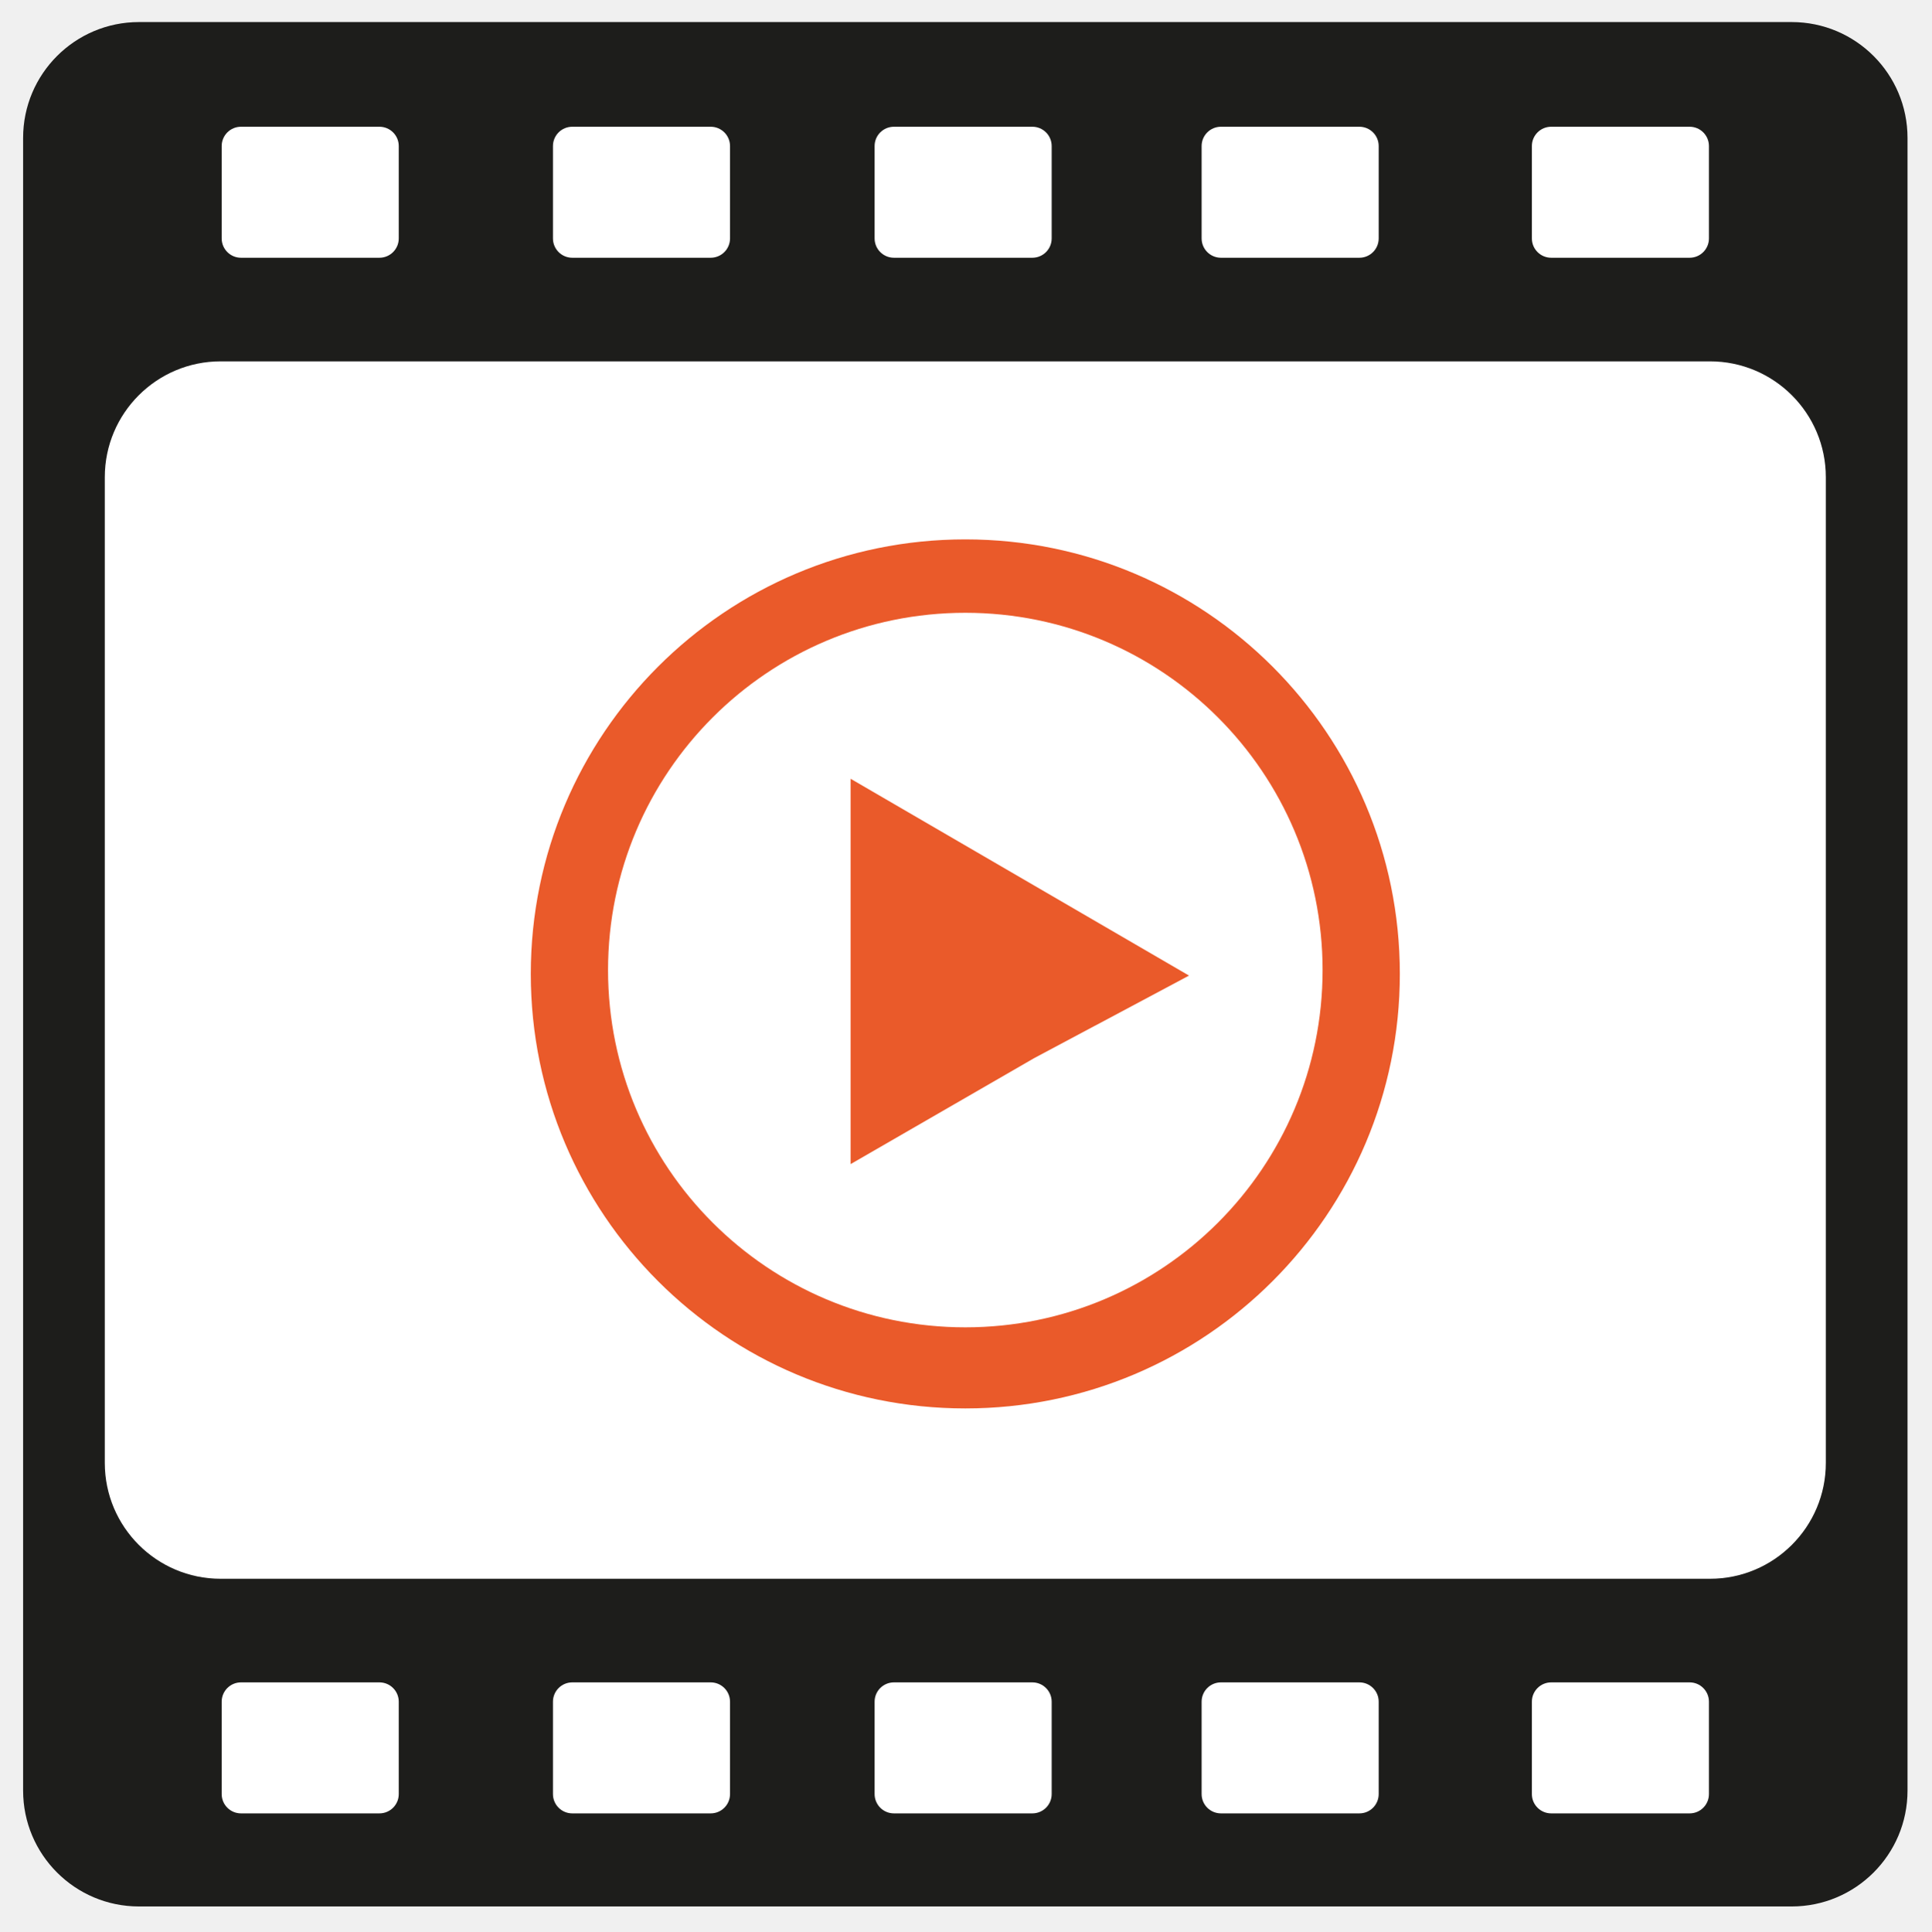
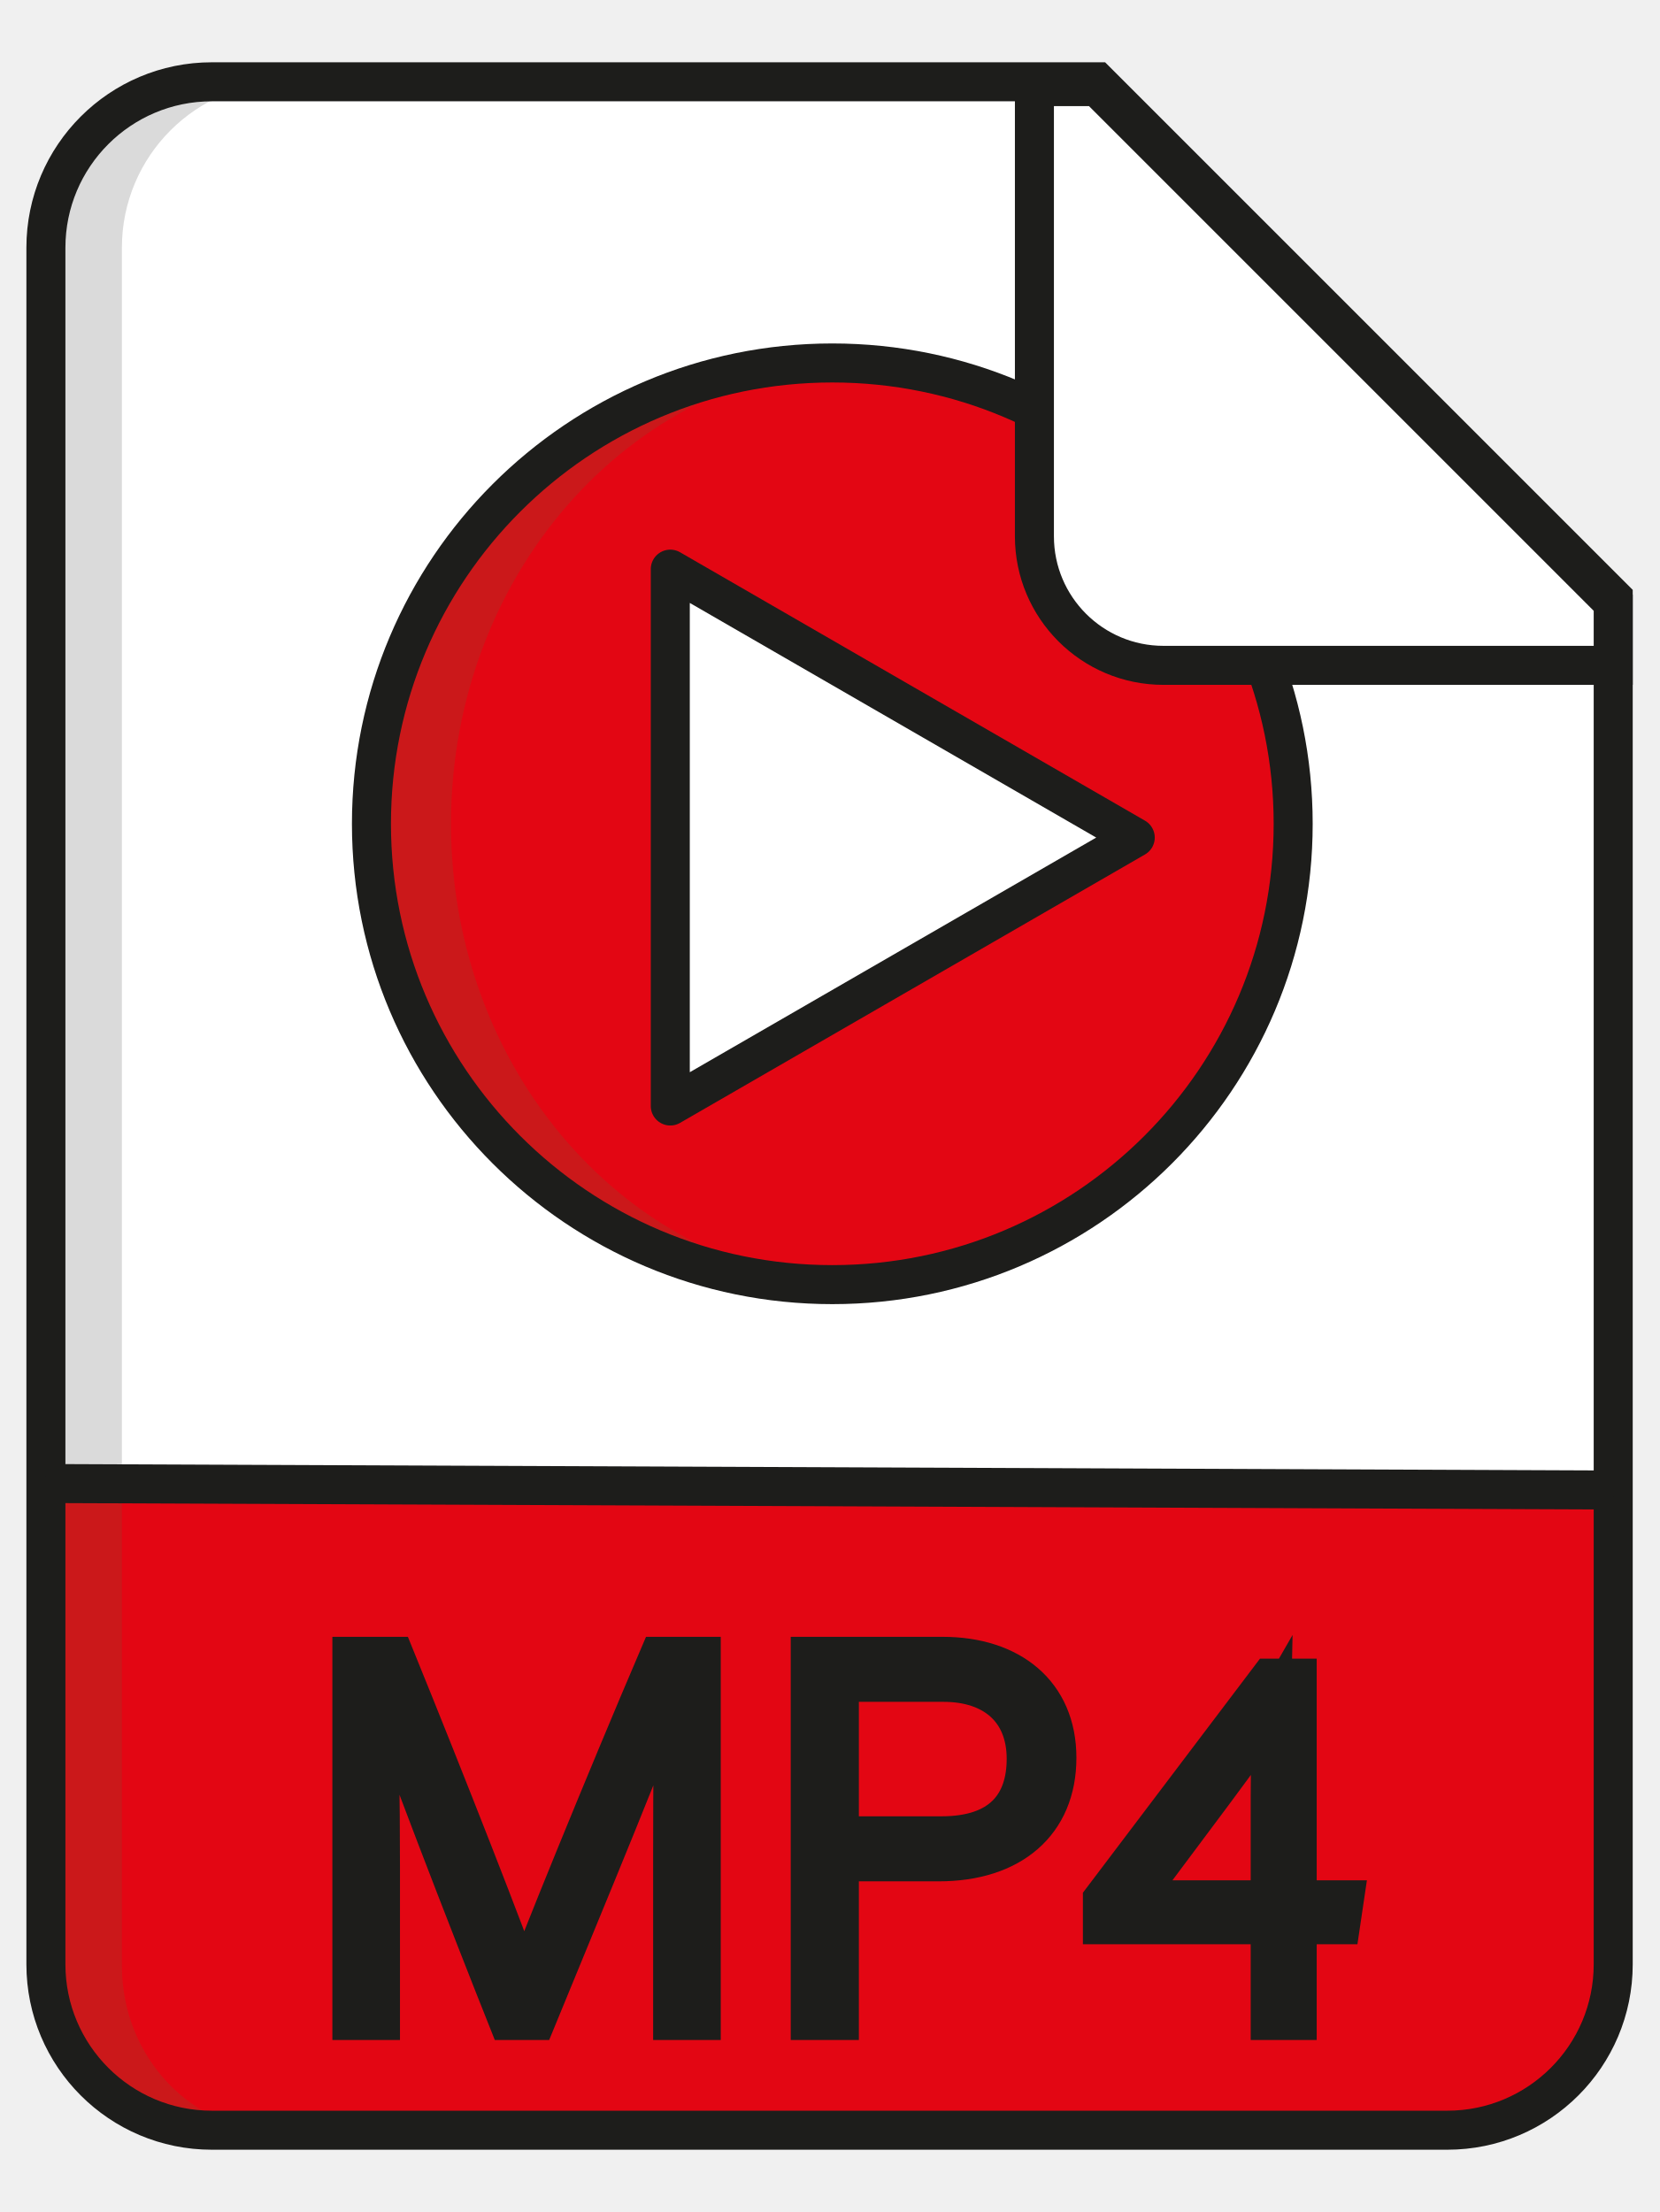
- <svg xmlns="http://www.w3.org/2000/svg" id="Camada_1" data-name="Camada 1" viewBox="0 0 283.465 283.465">
+ <svg xmlns="http://www.w3.org/2000/svg" id="Camada_1" data-name="Camada 1" viewBox="0 0 255.118 340.157">
  <defs>
    <style>
      .cls-1 {
-         fill: #1d1d1b;
+         fill: #dadada;
      }

-       .cls-2 {
+       .cls-2, .cls-7, .cls-8 {
        fill: #fff;
      }

      .cls-3 {
-         fill: #ea5a2a;
+         fill: #cb181a;
+       }
+ 
+       .cls-4 {
+         fill: #e30613;
+       }
+ 
+       .cls-5 {
+         fill: #1d1d1b;
+       }
+ 
+       .cls-5, .cls-6, .cls-7, .cls-8 {
+         stroke: #1d1d1b;
+         stroke-width: 6px;
+       }
+ 
+       .cls-5, .cls-6, .cls-8 {
+         stroke-miterlimit: 10;
+       }
+ 
+       .cls-6 {
+         fill: none;
+       }
+ 
+       .cls-7 {
+         stroke-linecap: round;
+         stroke-linejoin: round;
      }
    </style>
  </defs>
+   <path class="cls-1" d="M32.571,12.579H168.689l79.37,79.37V302.067a25.512,25.512,0,0,1-25.512,25.512H32.571A25.512,25.512,0,0,1,7.059,302.067V38.091A25.512,25.512,0,0,1,32.571,12.579Z" />
+   <path class="cls-2" d="M44.255,12.579H168.278l79.37,79.37V302.067a25.512,25.512,0,0,1-25.512,25.512H44.255A25.512,25.512,0,0,1,18.743,302.067V38.091A25.512,25.512,0,0,1,44.255,12.579Z" />
+   <path class="cls-3" d="M248.059,229.971v73.675a25.512,25.512,0,0,1-25.512,25.512H32.571A25.512,25.512,0,0,1,7.059,303.646V230.213Z" />
+   <path class="cls-4" d="M248.059,228.634v73.675c0,14.09-10.868,25.512-24.275,25.512H43.018c-13.407,0-24.275-11.422-24.275-25.512V228.875Z" />
  <g>
-     <rect class="cls-1" x="3.392" y="3.237" width="276.594" height="276.594" rx="17.008" />
-     <rect class="cls-2" x="15.382" y="53.039" width="252.614" height="178.693" rx="17.008" />
-     <circle class="cls-3" cx="141.689" cy="142.95" r="63.78" />
-     <circle class="cls-2" cx="141.689" cy="142.386" r="52.441" />
-     <polygon class="cls-3" points="174.525 143.198 151.779 155.322 124.854 170.867 124.854 139.131 124.854 114.308 174.525 143.198" />
-     <g>
-       <rect class="cls-2" x="81.162" y="18.603" width="25.99" height="19.228" rx="2.835" />
-       <rect class="cls-2" x="32.538" y="18.603" width="25.99" height="19.228" rx="2.835" />
-       <rect class="cls-2" x="128.375" y="18.603" width="25.99" height="19.228" rx="2.835" />
-       <rect class="cls-2" x="176.375" y="18.603" width="25.99" height="19.228" rx="2.835" />
-       <rect class="cls-2" x="224.85" y="18.603" width="25.99" height="19.228" rx="2.835" />
-     </g>
-     <g>
-       <rect class="cls-2" x="81.162" y="246.94" width="25.99" height="19.228" rx="2.835" />
-       <rect class="cls-2" x="32.538" y="246.94" width="25.99" height="19.228" rx="2.835" />
-       <rect class="cls-2" x="128.375" y="246.94" width="25.99" height="19.228" rx="2.835" />
-       <rect class="cls-2" x="176.375" y="246.94" width="25.99" height="19.228" rx="2.835" />
-       <rect class="cls-2" x="224.85" y="246.94" width="25.99" height="19.228" rx="2.835" />
-     </g>
+     <path class="cls-5" d="M103.431,284.947c0-10.96.081-21.44.325-27.04h-.244c-2.278,7.52-13.836,35.12-21.08,52.801h-4.314c-5.453-13.681-17.417-44.401-20.022-52.881H57.934c.407,6.399.569,19.44.569,29.04v23.841h-4.395v-56.001H60.701c7.813,19.2,17.662,44.32,19.778,50.641H80.642c1.302-4.08,12.697-32.001,20.673-50.641h6.512v56.001H103.431Z" />
+     <path class="cls-5" d="M124.588,254.707h20.348c10.418,0,17.58,5.68,17.58,15.6,0,10.081-7.081,16.001-18.15,16.001H129.065v24.4h-4.477Zm4.477,27.601h15.708c9.197,0,13.022-4.801,13.022-11.841,0-7.52-5.046-11.76-12.697-11.76H129.065Z" />
+     <path class="cls-5" d="M195.315,310.708V295.987H169.514v-3.92l25.72-34.001h4.232v34.081h7.243l-.569,3.84h-6.674v14.721Zm0-34.48c0-2.96.081-9.521.163-13.041-2.198,3.841-14.977,20.561-21.162,28.961h20.999Z" />
  </g>
+   <path class="cls-6" d="M32.571,12.579H168.689l79.37,79.37V302.067a25.512,25.512,0,0,1-25.512,25.512H32.571A25.512,25.512,0,0,1,7.059,302.067V38.091A25.512,25.512,0,0,1,32.571,12.579Z" />
+   <line class="cls-6" x1="7.059" y1="228.134" x2="248.059" y2="229.134" />
+   <circle class="cls-3" cx="127.559" cy="126.682" r="70.866" />
+   <ellipse class="cls-4" cx="133.886" cy="126.682" rx="64.539" ry="70.866" />
+   <circle class="cls-6" cx="127.982" cy="126.682" r="70.866" />
+   <polygon class="cls-7" points="174.564 128.8 138.816 149.44 103.068 170.079 103.068 128.801 103.068 87.522 138.816 108.161 174.564 128.8" />
+   <path class="cls-8" d="M159.059,13.316H168.689l79.37,79.37v9.63H178.902A19.843,19.843,0,0,1,159.059,82.473Z" />
</svg>
